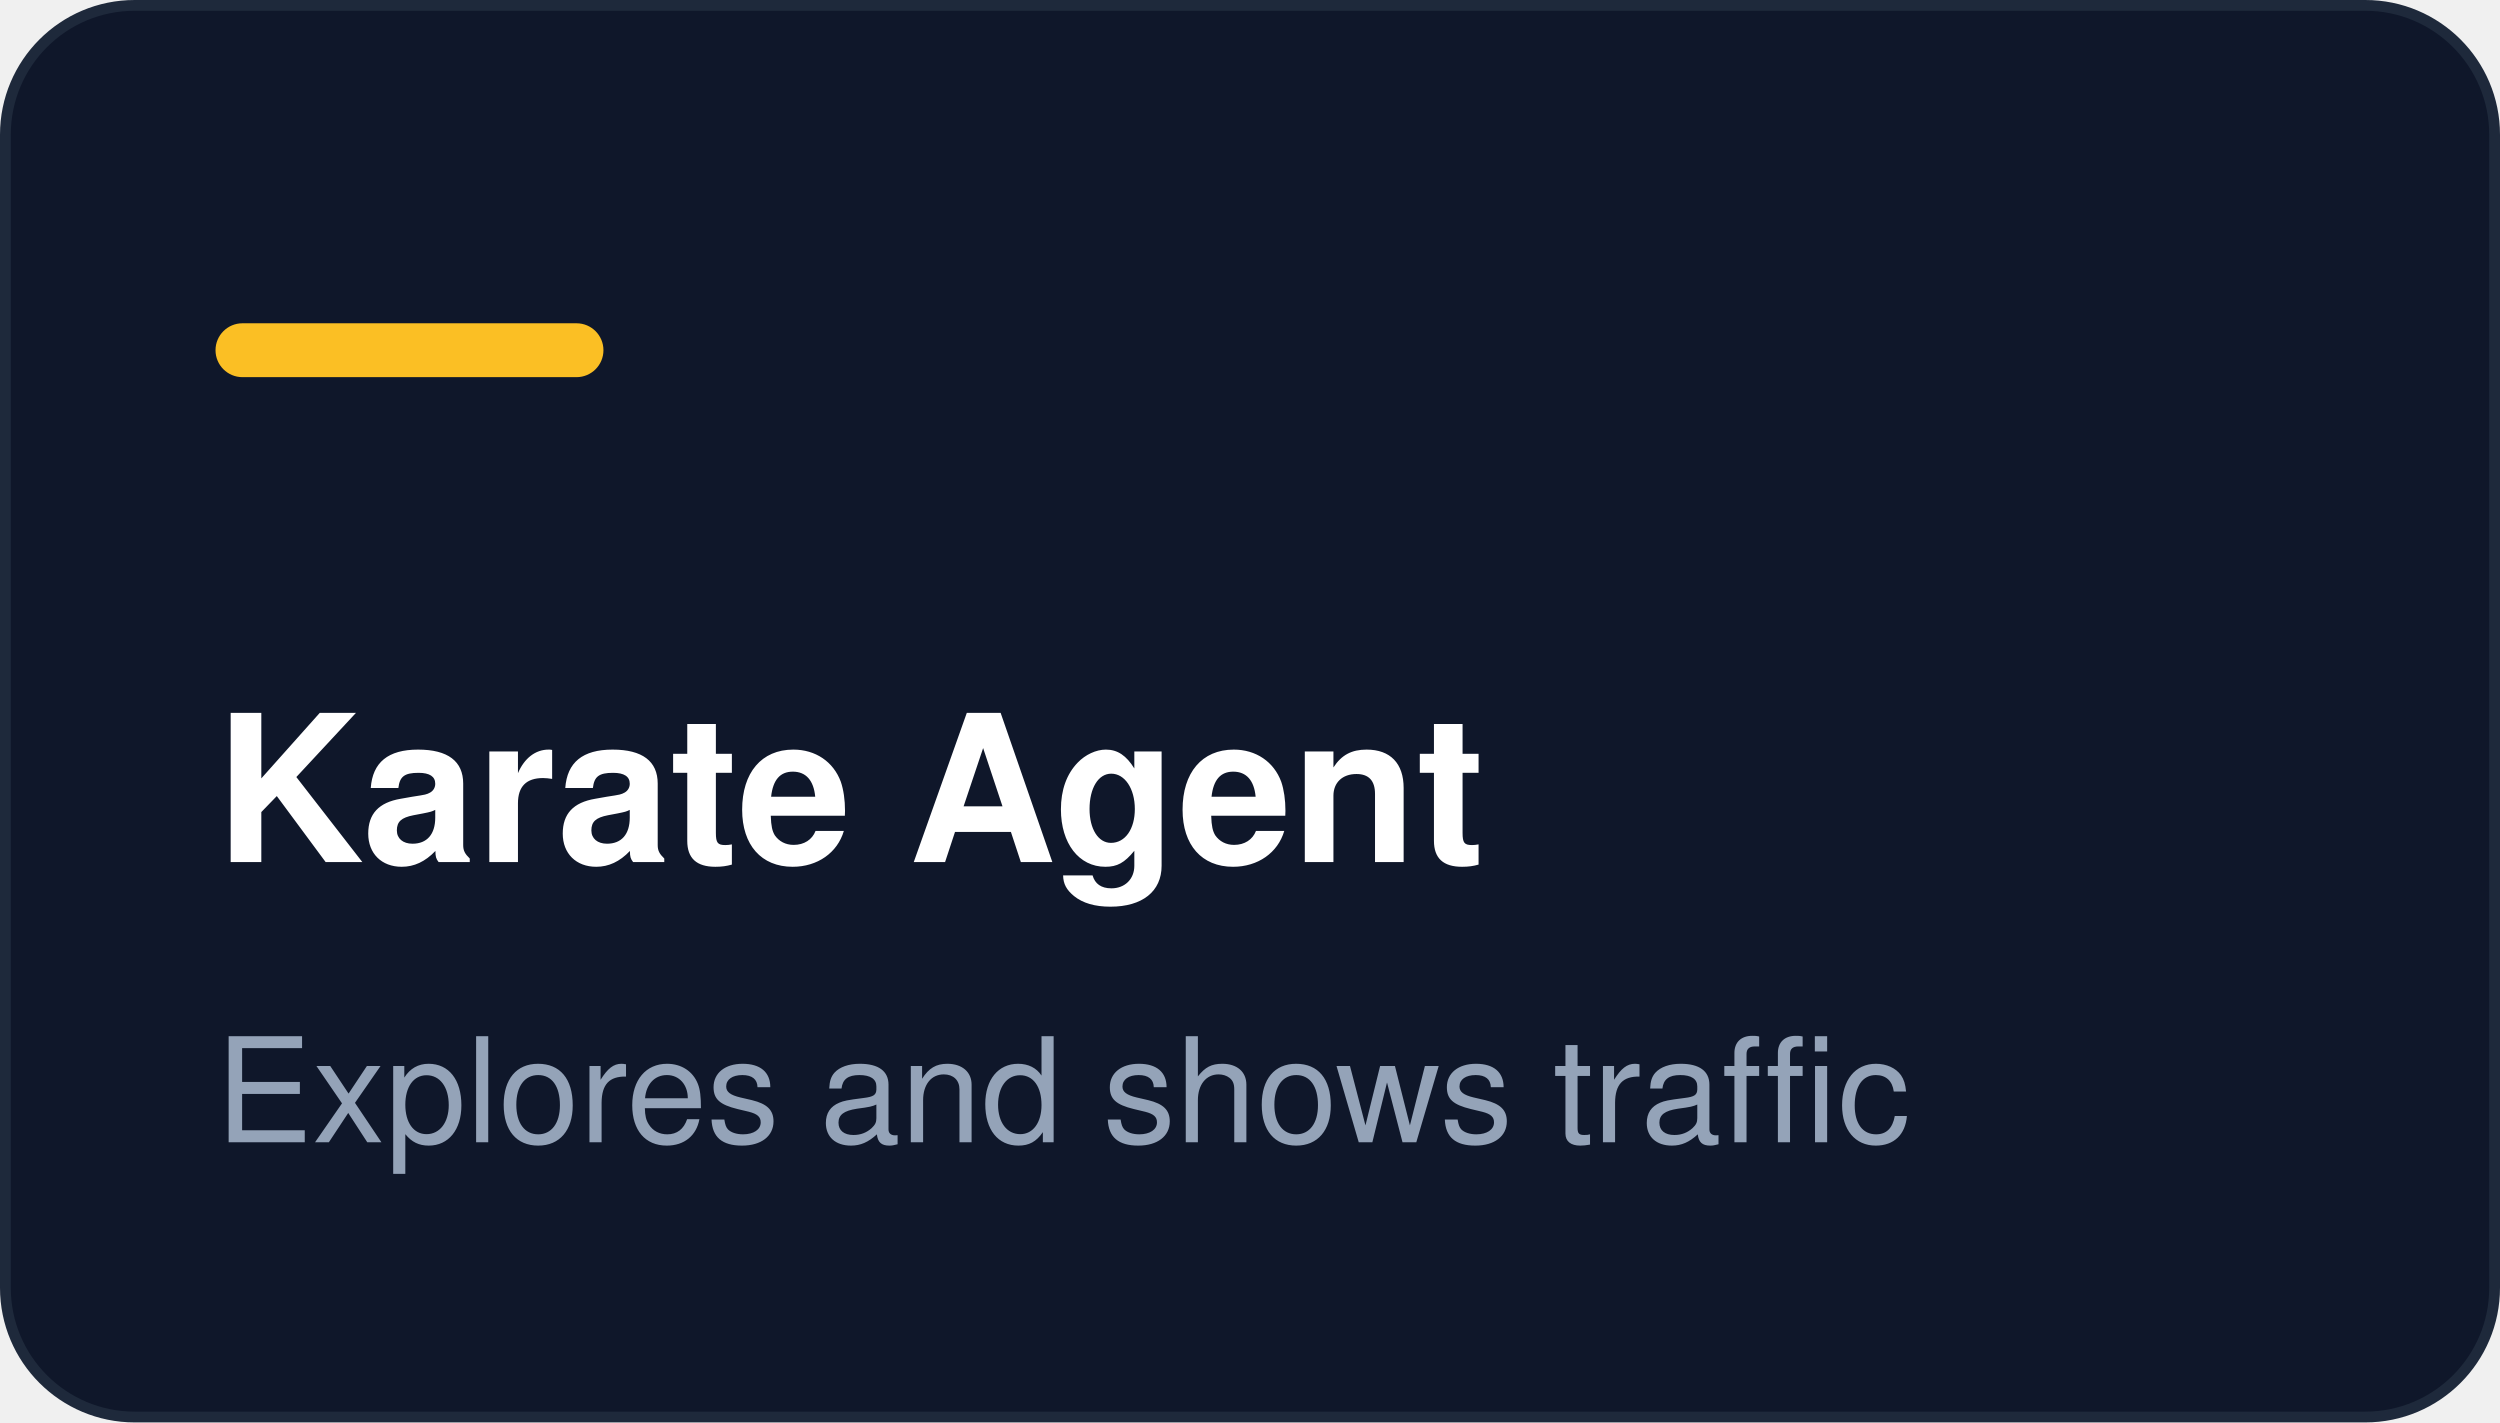
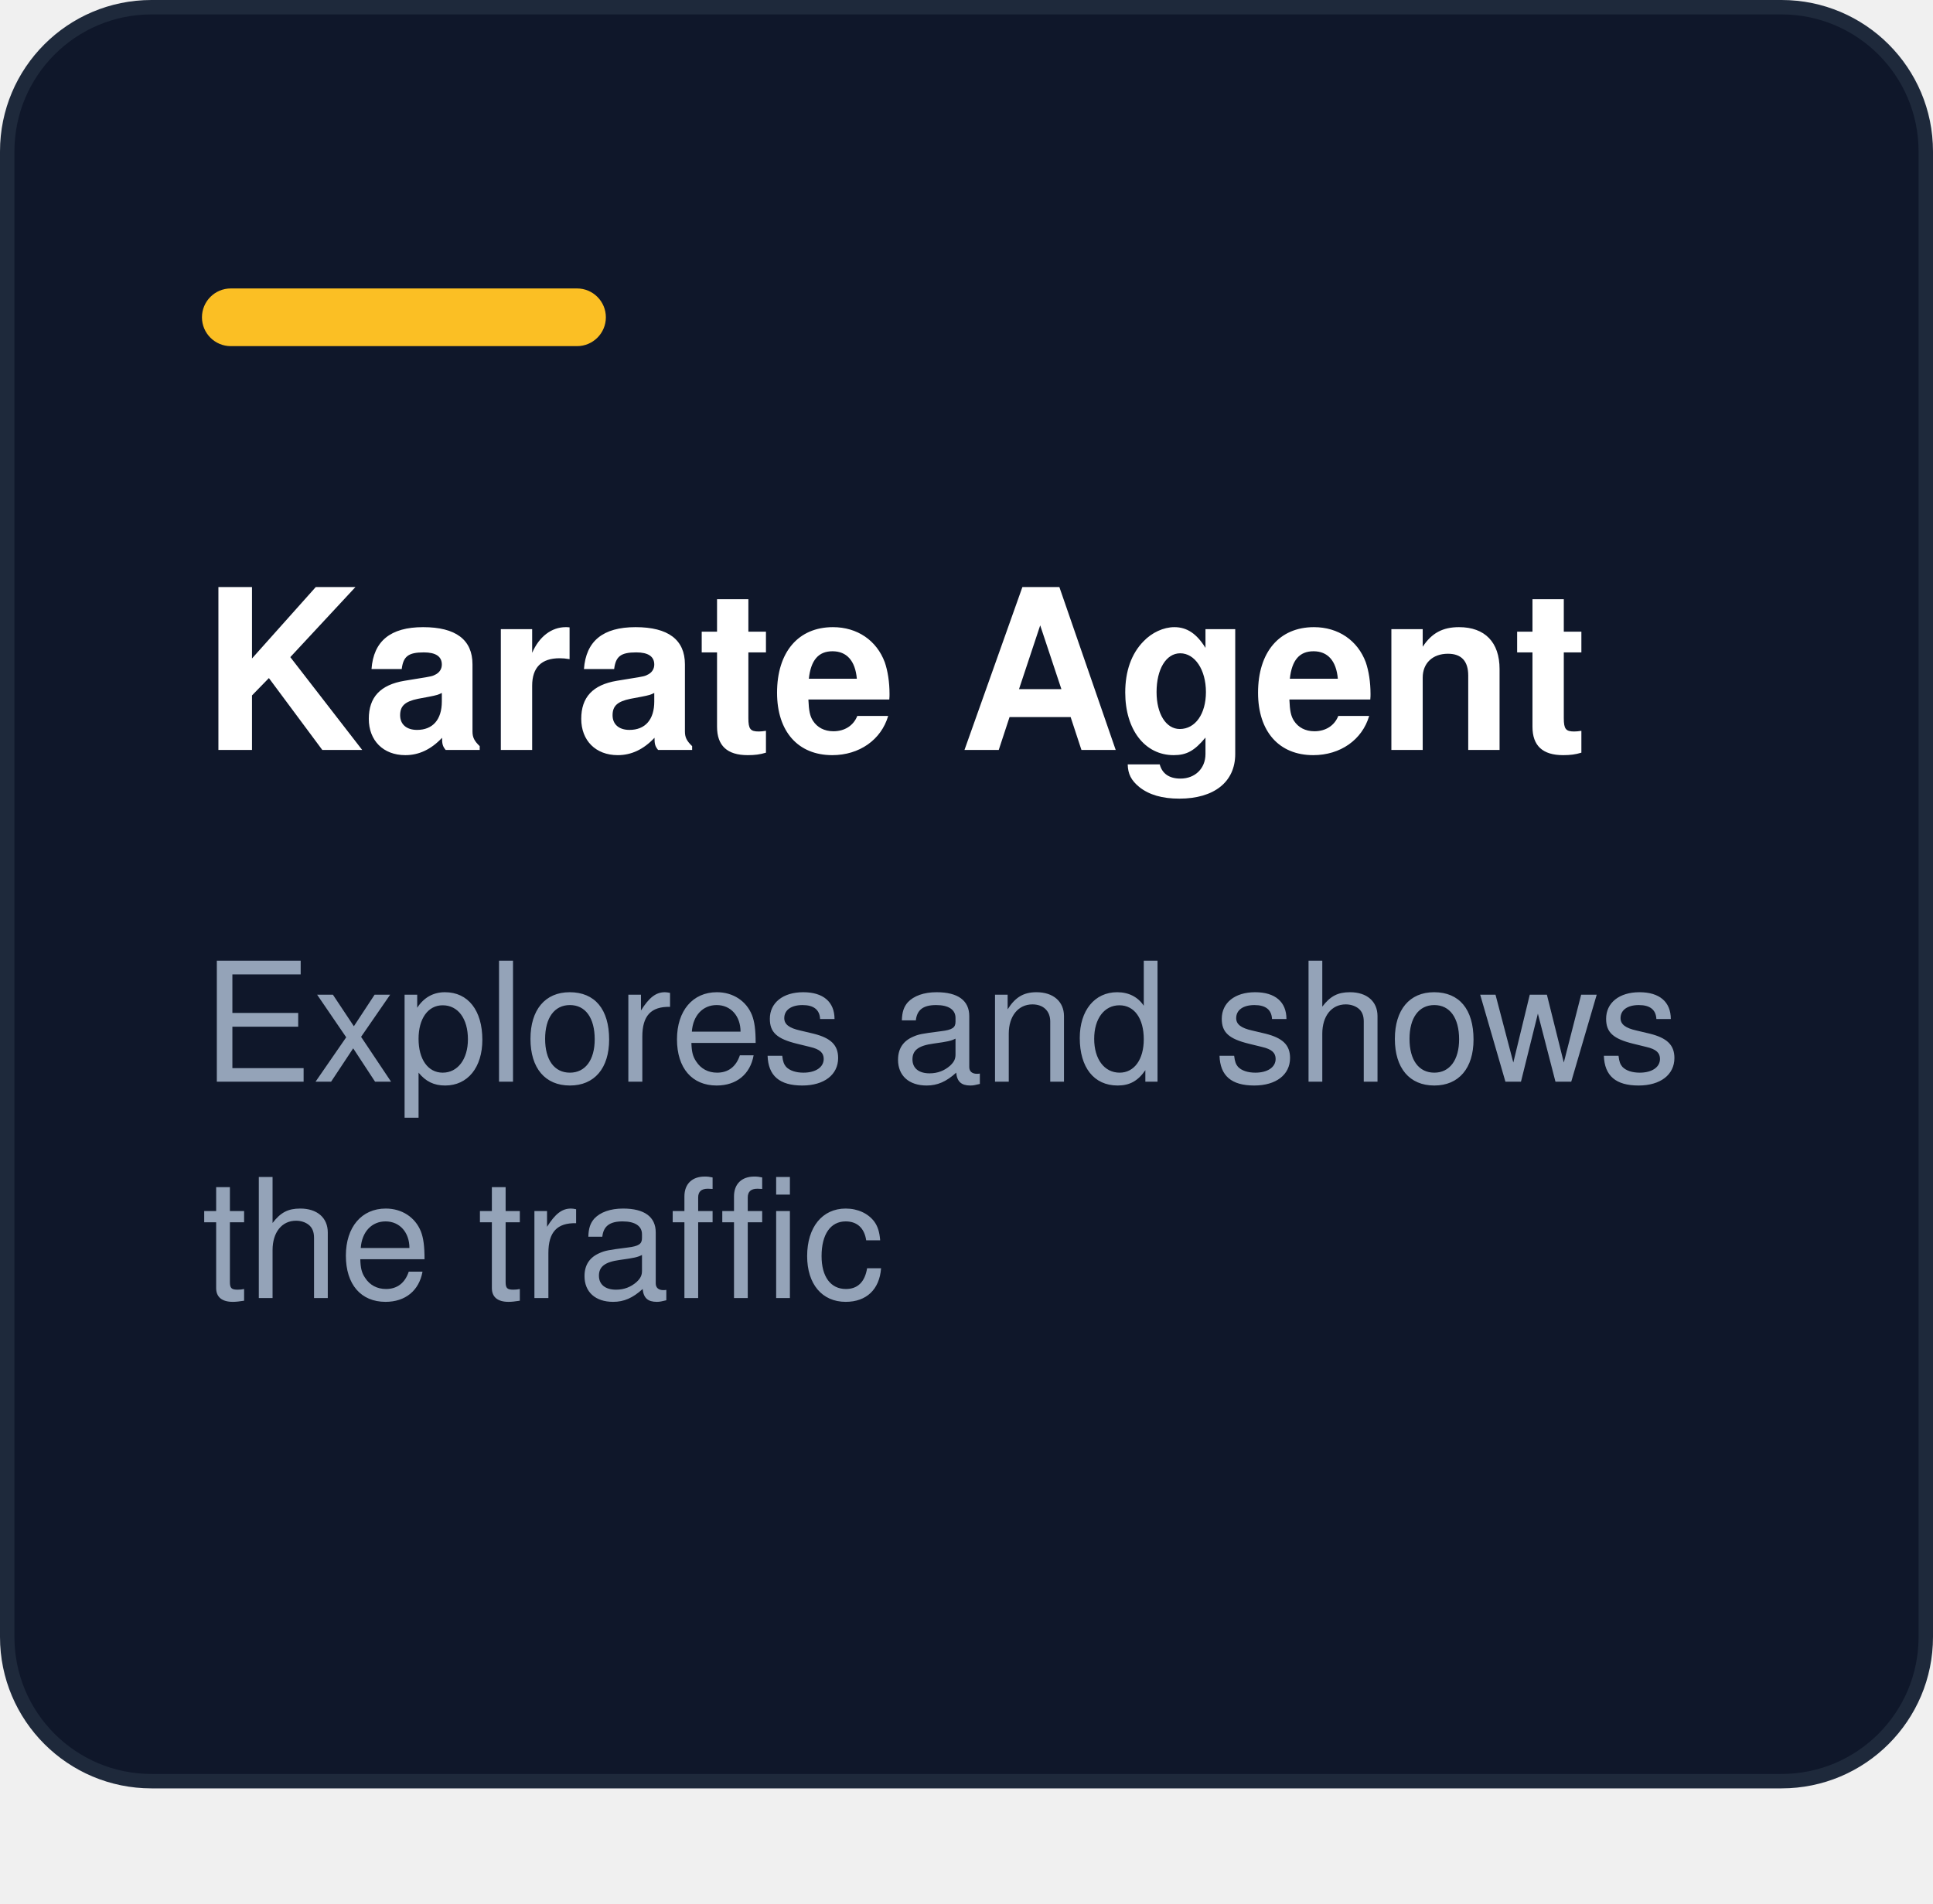
- <svg xmlns="http://www.w3.org/2000/svg" width="232" height="132" viewBox="0 0 232 132" role="img" aria-label="Karate Agent">
-   <rect x=".5" y=".5" width="231" height="131" rx="12" fill="#0F172A" stroke="#1E293B" />
+ <svg xmlns="http://www.w3.org/2000/svg" width="134" height="132" viewBox="0 0 134 132" role="img" aria-label="Karate Agent">
+   <rect x=".5" y=".5" width="133" height="123" rx="10" fill="#0F172A" stroke="#1E293B" />
+   <rect x="14" y="20" width="28" height="4" rx="2" fill="#FBBF24" />
  <g font-family="Segoe UI, -apple-system, BlinkMacSystemFont, Helvetica, Arial, sans-serif">
-     <rect x="20" y="30" width="36" height="5" rx="2.5" fill="#FBBF24" />
-     <text x="20" y="80" font-size="19" font-weight="700" fill="#fff">Karate Agent</text>
-     <text x="20" y="106" font-size="13.5" fill="#94A3B8">Explores and shows traffic</text>
+     <text font-size="15.5" font-weight="700" fill="#fff">
+       <tspan x="14" y="52">Karate Agent</tspan>
+     </text>
+     <text font-size="11.5" fill="#94A3B8">
+       <tspan x="14" y="75">Explores and shows</tspan>
+       <tspan x="14" y="90">the traffic</tspan>
+     </text>
  </g>
</svg>
